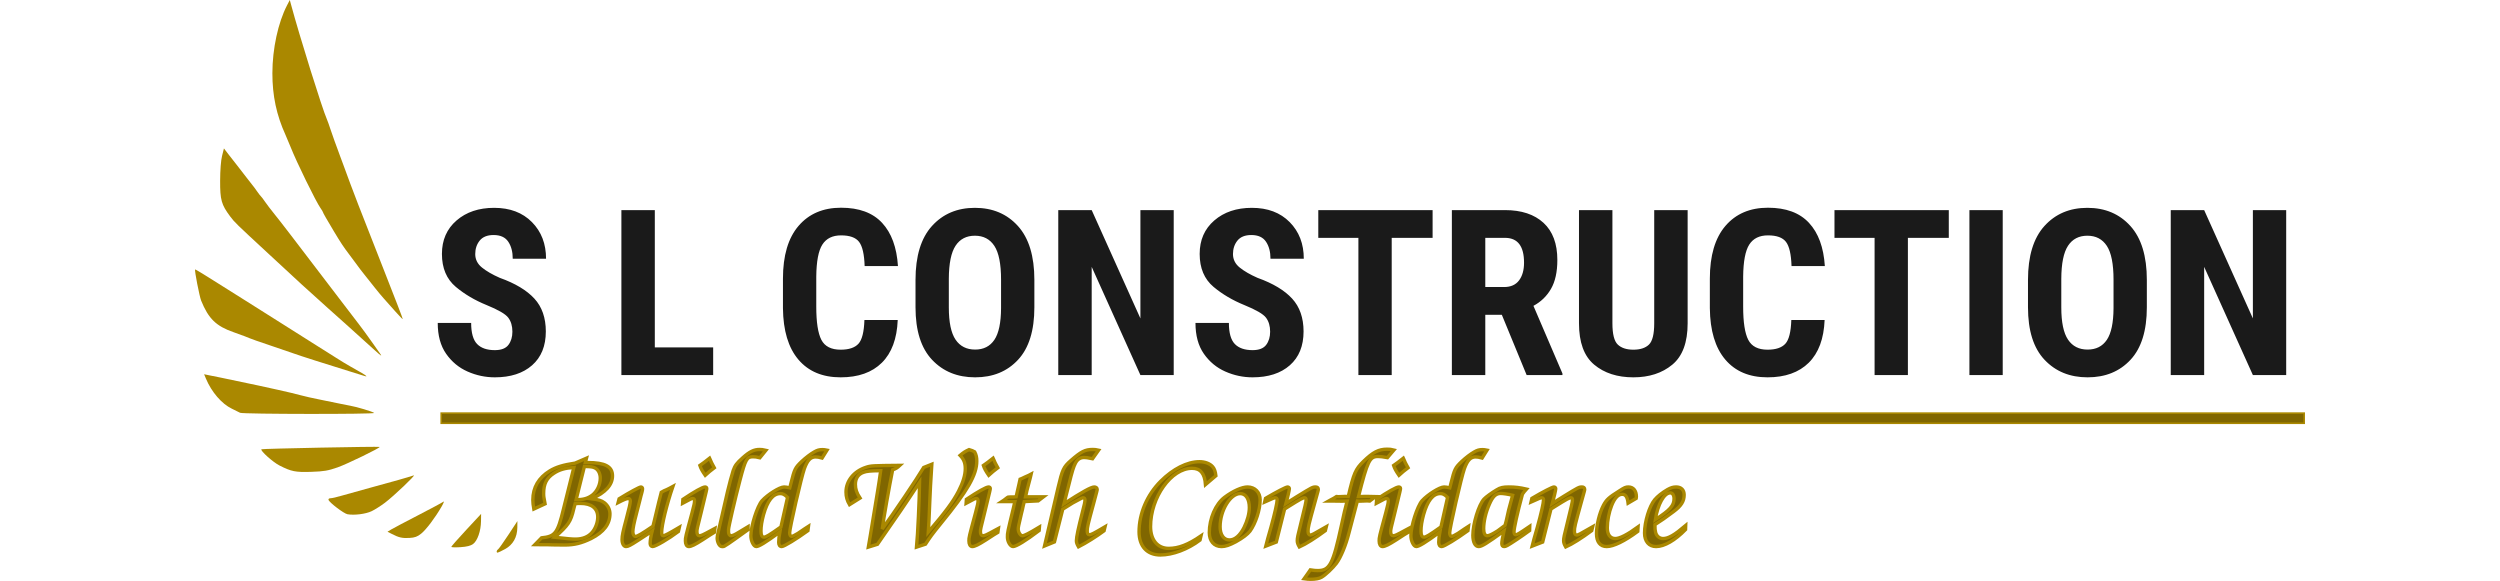
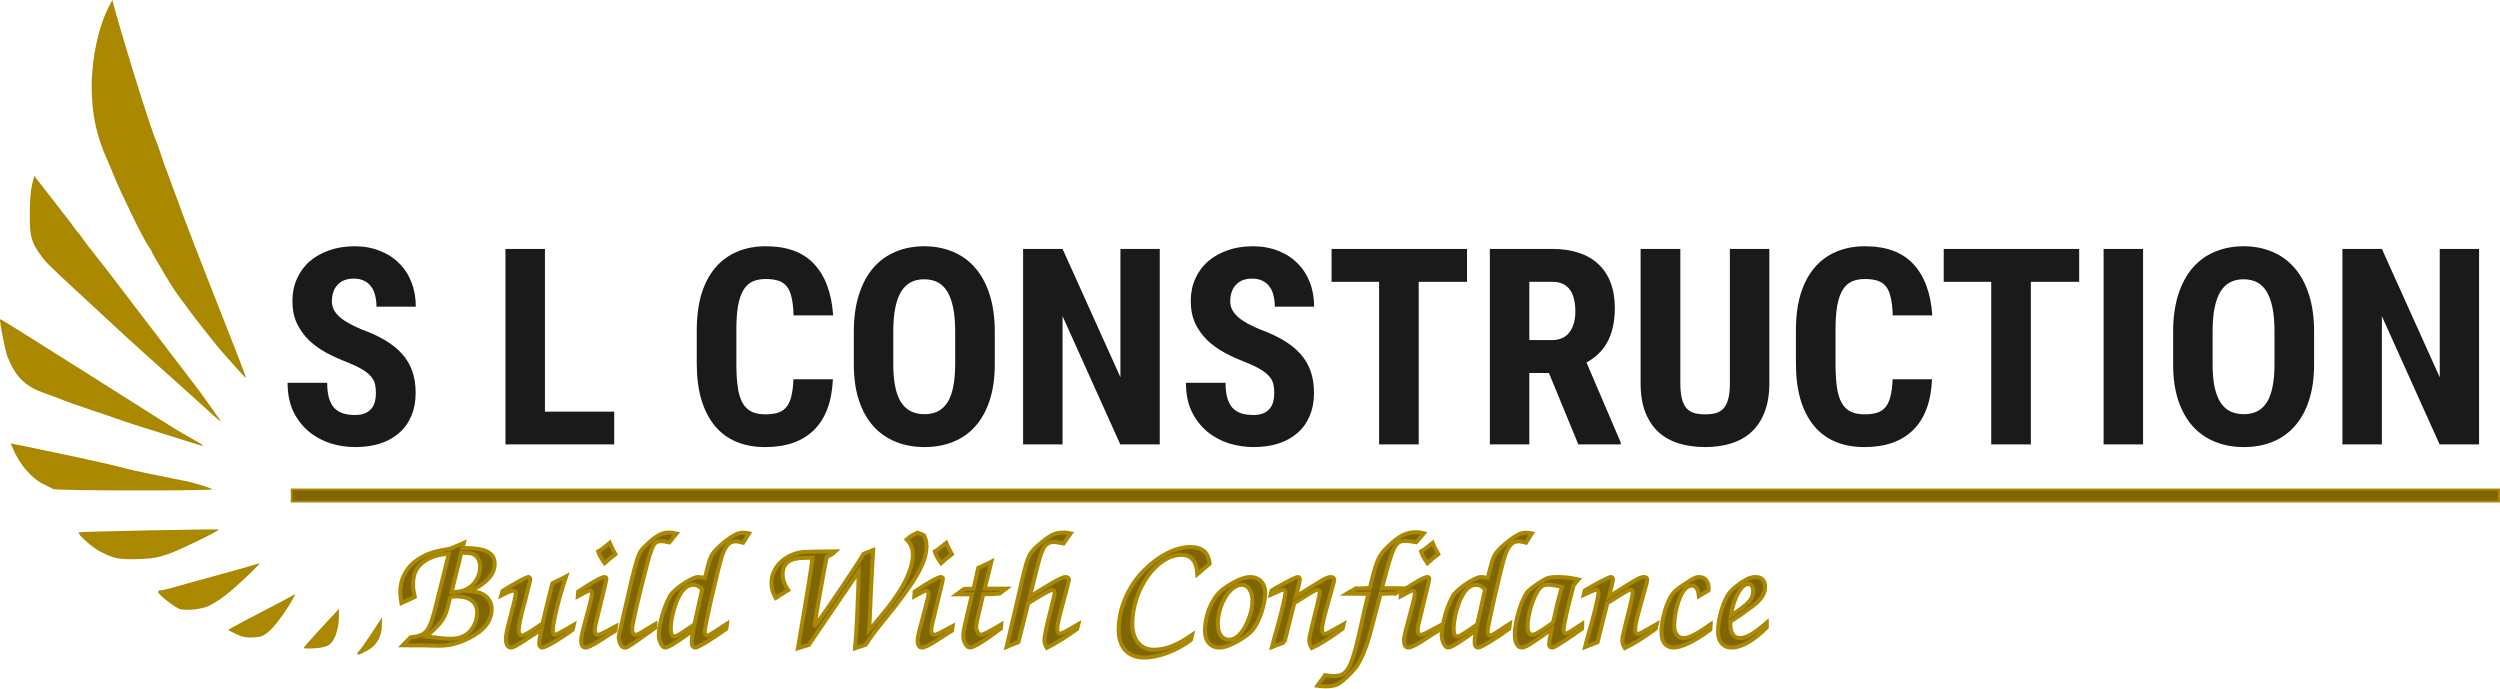
- <svg xmlns="http://www.w3.org/2000/svg" width="1922.965mm" height="446.875mm" viewBox="0 0 6813.656 1583.415" id="svg4302" version="1.1">
+ <svg xmlns="http://www.w3.org/2000/svg" width="1622.965mm" height="446.875mm" viewBox="0 0 5750.663 1583.414" id="svg4302" version="1.1">
  <defs id="defs4304" />
-   <g id="layer1" transform="translate(2958.146,426.8765)">
+   <g id="layer1" transform="translate(2426.65,426.8765)">
    <g id="g5632" transform="translate(-4088.115,668.8598)">
-       <text id="text5059" y="388.89" x="2553.471" style="font-style:normal;font-weight:normal;font-size:382.901px;line-height:7%;font-family:sans-serif;letter-spacing:0px;word-spacing:0px;fill:#806600;fill-opacity:1;stroke:#a80;stroke-width:9.19;stroke-linecap:butt;stroke-linejoin:miter;stroke-miterlimit:4;stroke-dasharray:none;stroke-opacity:1" xml:space="preserve">
-         <tspan style="font-style:italic;font-variant:normal;font-weight:500;font-stretch:normal;font-family:'URW Chancery L';-inkscape-font-specification:'URW Chancery L Medium Italic';fill:#806600;stroke:#a80;stroke-width:9.19;stroke-miterlimit:4;stroke-dasharray:none;stroke-opacity:1" y="388.89" x="2553.471" id="tspan5061">Build With Confidance</tspan>
-       </text>
-       <text id="text5063" y="-73.507" x="2300.154" style="font-style:normal;font-variant:normal;font-weight:bold;font-stretch:normal;font-size:632.401px;line-height:7%;font-family:sans-serif;-inkscape-font-specification:'sans-serif Bold';letter-spacing:0px;word-spacing:0px;fill:#1a1a1a;fill-opacity:1;stroke:none;stroke-width:1px;stroke-linecap:butt;stroke-linejoin:miter;stroke-opacity:1" xml:space="preserve">
-         <tspan style="font-style:normal;font-variant:normal;font-weight:bold;font-stretch:normal;font-family:'Roboto Condensed';-inkscape-font-specification:'Roboto Condensed, Bold';fill:#1a1a1a" y="-73.507" x="2300.154" id="tspan5065">S L CONSTRUCTION</tspan>
-       </text>
+       <g style="font-style:normal;font-weight:normal;font-size:382.901px;line-height:7%;font-family:sans-serif;letter-spacing:0px;word-spacing:0px;fill:#806600;fill-opacity:1;stroke:#a80;stroke-width:9.19;stroke-linecap:butt;stroke-linejoin:miter;stroke-miterlimit:4;stroke-dasharray:none;stroke-opacity:1" id="text5059">
+         <path d="m 2587.932,388.507 c 9.956,0 10.338,0 22.208,0.383 l 13.019,0 l 13.402,0 c 26.803,0.766 26.803,0.766 32.929,0.766 c 26.037,0 45.948,-4.978 71.602,-17.996 c 34.461,-17.231 51.309,-39.439 51.309,-67.008 c 0,-11.87 -5.744,-22.974 -15.316,-30.249 c -8.041,-6.126 -16.465,-8.424 -34.844,-10.338 c 37.907,-17.231 57.052,-38.29 57.052,-62.796 c 0,-25.271 -20.677,-36.376 -67.773,-36.376 l -6.126,0 l 3.063,-11.87 l -31.015,13.402 c -32.929,4.978 -51.309,10.721 -68.922,21.06 c -30.632,18.762 -46.331,45.565 -46.331,79.26 c 0,7.658 0.766,13.402 2.68,24.889 l 30.632,-14.167 c -3.446,-16.848 -3.829,-21.06 -3.829,-28.335 c 0,-26.037 8.041,-42.119 27.569,-54.755 c 15.316,-9.955 30.632,-14.55 54.755,-16.082 l -28.335,113.339 c -16.082,66.242 -22.591,74.666 -59.733,78.495 l -17.996,18.379 z m 109.51,-111.424 c 7.658,-0.766 11.104,-0.766 14.933,-0.766 c 29.483,0 46.714,13.402 46.714,37.141 c 0,14.55 -6.126,31.398 -15.699,42.119 c -10.338,11.87 -25.654,17.996 -44.799,17.996 c -9.572,0 -20.677,-1.149 -56.669,-4.978 c 37.524,-33.312 43.651,-42.502 51.692,-76.963 l 3.829,-14.55 z m 25.271,-101.469 c 18.762,0.383 22.974,1.149 28.335,3.829 c 9.19,4.595 14.933,15.699 14.933,27.952 c 0,17.996 -8.807,36.376 -22.208,46.331 c -11.487,8.807 -22.974,12.253 -43.651,12.636 l 22.591,-90.747 z" style="font-style:italic;font-variant:normal;font-weight:500;font-stretch:normal;font-family:'URW Chancery L';-inkscape-font-specification:'URW Chancery L Medium Italic';fill:#806600;stroke:#a80;stroke-width:9.19;stroke-miterlimit:4;stroke-dasharray:none;stroke-opacity:1" id="path4182" />
+         <path d="m 2814.46,274.02 c 16.082,-8.041 23.357,-11.104 27.952,-11.104 c 3.063,0 5.361,3.063 5.361,7.275 c 0,4.978 -3.829,21.442 -10.721,47.48 c -9.572,35.61 -11.87,46.331 -11.87,57.435 c 0,10.721 4.595,18.762 10.721,18.762 c 5.744,0 12.636,-3.446 31.781,-16.082 l 39.439,-25.654 c -3.063,12.253 -5.361,26.037 -5.361,32.929 c 0,4.978 3.063,8.807 6.892,8.807 c 7.658,0 44.033,-21.442 70.071,-40.97 l 2.68,-11.487 c -29.866,17.613 -39.822,22.974 -44.034,22.974 c -2.68,0 -4.212,-3.063 -4.212,-9.19 c 0,-19.528 14.167,-76.58 30.632,-125.209 c -4.978,2.68 -8.424,4.595 -9.955,5.361 c -4.595,2.297 -9.19,4.595 -14.167,6.892 c -1.149,0.383 -3.446,1.532 -7.658,3.829 c -2.297,8.807 -9.955,39.439 -22.591,92.279 c -29.483,20.294 -42.885,27.952 -47.48,27.952 c -4.212,0 -7.275,-5.361 -7.275,-12.636 c 0,-8.807 3.063,-24.123 9.572,-48.628 c 4.212,-15.316 6.892,-26.037 8.041,-31.398 c 3.446,-14.167 6.126,-24.123 6.892,-26.803 c 1.149,-4.212 1.915,-7.658 1.915,-10.338 c 0,-3.063 -1.915,-4.978 -4.595,-4.978 c -3.829,0 -31.781,14.933 -59.35,32.164 l -2.68,10.338 z" style="font-style:italic;font-variant:normal;font-weight:500;font-stretch:normal;font-family:'URW Chancery L';-inkscape-font-specification:'URW Chancery L Medium Italic';fill:#806600;stroke:#a80;stroke-width:9.19;stroke-miterlimit:4;stroke-dasharray:none;stroke-opacity:1" id="path4184" />
+         <path d="m 3052.217,199.737 c 11.104,-9.955 11.87,-10.721 24.889,-20.677 c -2.297,-4.595 -4.212,-7.658 -4.978,-8.807 c -2.297,-4.595 -2.68,-4.978 -5.744,-12.253 c -0.766,-1.532 -1.532,-3.063 -2.297,-4.978 c -1.915,1.532 -4.212,3.063 -5.361,4.212 c -1.532,1.532 -4.595,3.829 -8.424,6.892 c -1.915,1.532 -4.595,3.446 -8.041,5.744 c -1.532,1.149 -3.063,2.297 -4.595,3.063 c 2.68,8.424 6.126,14.55 14.55,26.803 z m 26.42,144.736 c -36.376,19.528 -37.141,19.911 -42.119,19.911 c -4.212,0 -6.892,-4.212 -6.892,-10.721 c 0,-3.829 1.149,-11.104 3.446,-19.528 c 19.528,-80.409 23.357,-95.725 23.357,-98.788 c 0,-2.297 -1.915,-3.829 -4.595,-3.829 c -6.509,0 -29.101,12.636 -60.498,33.695 l -0.766,10.721 c 22.591,-12.253 24.506,-13.019 27.952,-13.019 c 3.063,0 4.595,2.297 4.595,6.892 c 0,4.978 -1.149,10.338 -6.892,32.164 c -17.996,67.008 -17.996,67.008 -17.996,76.58 c 0,9.19 3.829,15.316 9.19,15.316 c 6.509,0 16.848,-4.978 37.141,-17.996 c 7.275,-4.595 14.55,-9.19 21.825,-14.167 c 3.446,-1.915 6.892,-4.212 10.721,-6.509 l 1.532,-10.721 z" style="font-style:italic;font-variant:normal;font-weight:500;font-stretch:normal;font-family:'URW Chancery L';-inkscape-font-specification:'URW Chancery L Medium Italic';fill:#806600;stroke:#a80;stroke-width:9.19;stroke-miterlimit:4;stroke-dasharray:none;stroke-opacity:1" id="path4186" />
+         <path d="m 3169.092,339.496 c -5.361,3.063 -8.807,5.361 -10.338,6.126 c -27.569,17.231 -30.632,18.762 -35.993,18.762 c -3.446,0 -6.892,-4.595 -6.892,-9.955 l 0,-3.446 l 0,-3.446 c 0,-6.892 17.23,-81.175 31.398,-135.164 c 14.933,-56.286 18.379,-63.179 35.227,-63.179 c 4.978,0 8.807,0.383 18.762,2.68 l 16.465,-20.294 c -8.041,-1.915 -12.253,-2.297 -17.231,-2.297 c -15.316,0 -27.569,6.126 -45.948,22.591 c -16.848,15.316 -21.06,21.06 -26.037,34.844 c -3.063,9.19 -11.487,40.205 -15.316,57.052 l -27.569,119.848 c -0.383,2.297 -0.766,4.595 -0.766,6.892 c 0,11.487 6.509,23.357 12.636,23.357 l 2.297,0 l 1.149,0 c 3.829,0 19.911,-11.104 68.156,-45.948 l 0,-8.424 z" style="font-style:italic;font-variant:normal;font-weight:500;font-stretch:normal;font-family:'URW Chancery L';-inkscape-font-specification:'URW Chancery L Medium Italic';fill:#806600;stroke:#a80;stroke-width:9.19;stroke-miterlimit:4;stroke-dasharray:none;stroke-opacity:1" id="path4188" />
+         <path d="m 3333.829,338.73 c -4.978,3.063 -8.807,5.744 -10.721,6.892 c -21.06,14.55 -31.781,20.677 -35.227,20.677 c -3.063,0 -5.361,-4.212 -5.361,-9.955 c 0,-12.636 32.164,-151.246 40.205,-174.986 c 8.424,-22.974 16.848,-31.781 30.632,-31.781 c 4.978,0 8.807,0.766 17.613,3.063 l 13.402,-21.442 c -5.744,-1.149 -8.807,-1.532 -12.253,-1.532 c -9.19,0 -14.167,1.532 -22.974,6.509 c -9.572,5.361 -22.591,15.316 -33.312,25.271 c -18.762,17.996 -19.911,20.677 -29.866,60.115 c -0.383,1.532 -1.532,6.509 -3.063,12.253 c -6.892,-1.532 -12.636,-2.297 -15.699,-2.297 c -11.87,0 -44.799,20.677 -60.115,37.524 c -13.019,14.933 -30.249,68.922 -30.249,95.342 c 0,14.55 7.658,29.483 14.55,29.483 c 7.275,0 24.123,-10.338 64.327,-39.439 c -1.915,9.573 -3.063,20.677 -3.063,27.569 c 0,7.658 3.063,11.87 8.424,11.87 c 6.126,0 39.439,-20.294 71.219,-43.268 l 1.532,-11.87 z m -75.049,1.532 c -32.547,22.974 -40.97,27.952 -46.331,27.952 c -5.361,0 -8.041,-5.744 -8.041,-16.848 c 0,-12.636 2.297,-27.186 6.892,-44.034 c 11.104,-38.673 26.037,-57.818 45.565,-57.818 c 6.892,0 11.87,2.68 19.911,10.338 l -17.996,80.409 z" style="font-style:italic;font-variant:normal;font-weight:500;font-stretch:normal;font-family:'URW Chancery L';-inkscape-font-specification:'URW Chancery L Medium Italic';fill:#806600;stroke:#a80;stroke-width:9.19;stroke-miterlimit:4;stroke-dasharray:none;stroke-opacity:1" id="path4190" />
+         <path d="M 3521.893,387.741 L 3636.763,218.882 c -0.766,45.948 -4.978,141.673 -8.424,176.517 l 24.506,-8.041 c 13.019,-19.911 17.613,-26.42 42.119,-56.669 c 72.368,-88.833 97.64,-132.484 97.64,-170.008 c 0,-10.338 -1.532,-16.465 -5.744,-24.889 c -5.361,-3.063 -6.509,-3.446 -15.316,-6.126 c -10.721,4.978 -15.316,7.658 -24.506,15.699 c 10.338,10.721 14.167,20.677 14.167,36.376 c 0,16.848 -6.509,37.907 -18.379,61.264 c -14.933,28.718 -35.993,57.435 -82.324,111.424 c 1.149,-17.613 1.915,-29.483 1.915,-33.695 l 2.297,-53.989 c 0.766,-18.379 1.915,-40.97 3.446,-67.391 c 0.766,-9.955 1.532,-19.911 1.915,-29.866 l -22.208,8.807 c -17.613,29.866 -84.238,128.655 -112.956,167.71 c 4.212,-31.015 19.145,-115.253 28.335,-161.201 c 8.041,-2.68 12.636,-5.361 19.911,-12.253 c -74.283,0.766 -78.877,0.766 -92.662,5.361 c -32.929,10.721 -54.372,37.141 -54.372,67.391 c 0,12.636 3.063,23.357 9.572,34.461 l 28.718,-17.996 c -8.807,-13.402 -12.636,-24.506 -12.636,-37.524 c 0,-15.699 7.658,-27.569 21.825,-32.547 c 9.19,-3.446 18.379,-4.212 47.097,-4.595 c -4.212,32.547 -13.019,86.918 -33.695,208.298 l 24.889,-7.658 z" style="font-style:italic;font-variant:normal;font-weight:500;font-stretch:normal;font-family:'URW Chancery L';-inkscape-font-specification:'URW Chancery L Medium Italic';fill:#806600;stroke:#a80;stroke-width:9.19;stroke-miterlimit:4;stroke-dasharray:none;stroke-opacity:1" id="path4192" />
+         <path d="m 3826.245,199.737 c 11.104,-9.955 11.87,-10.721 24.889,-20.677 c -2.297,-4.595 -4.212,-7.658 -4.978,-8.807 c -2.297,-4.595 -2.68,-4.978 -5.744,-12.253 c -0.766,-1.532 -1.532,-3.063 -2.297,-4.978 c -1.915,1.532 -4.212,3.063 -5.361,4.212 c -1.532,1.532 -4.595,3.829 -8.424,6.892 c -1.915,1.532 -4.595,3.446 -8.041,5.744 c -1.532,1.149 -3.063,2.297 -4.595,3.063 c 2.68,8.424 6.126,14.55 14.55,26.803 z m 26.42,144.736 c -36.376,19.528 -37.141,19.911 -42.119,19.911 c -4.212,0 -6.892,-4.212 -6.892,-10.721 c 0,-3.829 1.149,-11.104 3.446,-19.528 c 19.528,-80.409 23.357,-95.725 23.357,-98.788 c 0,-2.297 -1.915,-3.829 -4.595,-3.829 c -6.509,0 -29.1,12.636 -60.498,33.695 l -0.766,10.721 c 22.591,-12.253 24.506,-13.019 27.952,-13.019 c 3.063,0 4.595,2.297 4.595,6.892 c 0,4.978 -1.149,10.338 -6.892,32.164 c -17.996,67.008 -17.996,67.008 -17.996,76.58 c 0,9.19 3.829,15.316 9.19,15.316 c 6.509,0 16.848,-4.978 37.141,-17.996 c 7.275,-4.595 14.55,-9.19 21.825,-14.167 c 3.446,-1.915 6.892,-4.212 10.721,-6.509 l 1.532,-10.721 z" style="font-style:italic;font-variant:normal;font-weight:500;font-stretch:normal;font-family:'URW Chancery L';-inkscape-font-specification:'URW Chancery L Medium Italic';fill:#806600;stroke:#a80;stroke-width:9.19;stroke-miterlimit:4;stroke-dasharray:none;stroke-opacity:1" id="path4194" />
+         <path d="m 3964.562,340.644 c -29.1,17.231 -41.353,23.74 -46.714,23.74 c -4.978,0 -11.104,-9.955 -11.104,-17.996 c 0,-5.361 6.509,-34.844 16.465,-75.049 c 5.361,-0.383 9.19,-0.383 11.104,-0.383 l 15.316,-0.383 c 1.532,0 5.361,-0.383 11.487,-1.149 l 14.55,-11.104 l -49.011,0 l 15.316,-62.03 c -7.275,3.829 -10.338,4.978 -16.082,7.658 c -2.68,1.532 -5.744,2.68 -8.807,4.212 c -1.532,0.766 -3.446,1.532 -5.361,2.297 l -10.721,47.863 c -3.446,0.383 -5.744,0.383 -6.892,0.383 l -9.19,0 c -0.766,0 -2.68,0 -5.744,0.383 c -4.212,2.68 -4.595,2.68 -11.104,8.041 c -1.149,0.766 -3.063,2.297 -5.744,4.212 l 9.19,0 l 17.613,0 l 8.424,0 c -20.294,85.004 -20.294,85.004 -20.294,96.874 c 0,12.253 8.041,25.654 15.316,25.654 c 8.424,0 34.461,-16.082 71.219,-43.651 l 0.766,-9.573 z" style="font-style:italic;font-variant:normal;font-weight:500;font-stretch:normal;font-family:'URW Chancery L';-inkscape-font-specification:'URW Chancery L Medium Italic';fill:#806600;stroke:#a80;stroke-width:9.19;stroke-miterlimit:4;stroke-dasharray:none;stroke-opacity:1" id="path4196" />
+         <path d="m 3976.934,392.336 l 27.186,-11.104 l 22.591,-89.216 c 3.829,-2.68 8.424,-5.361 9.19,-5.744 c 26.42,-16.848 42.502,-25.271 46.714,-25.271 c 2.68,0 4.595,2.68 4.595,6.126 c 0,4.595 -1.532,11.87 -6.892,32.547 c -11.87,45.948 -16.465,68.156 -16.465,78.495 c 0,4.595 1.532,9.19 5.744,16.465 c 21.06,-10.721 48.628,-28.335 69.688,-43.651 l 2.68,-11.104 c -32.547,19.145 -37.907,21.825 -42.885,21.825 c -3.446,0 -5.744,-3.829 -5.744,-9.955 c 0,-7.658 2.297,-18.762 8.807,-43.651 c 12.253,-45.182 18.379,-68.539 18.379,-70.071 c 0,-3.829 -3.063,-6.509 -8.041,-6.509 c -8.041,0 -34.461,14.55 -82.324,45.565 l 13.019,-51.309 c 9.19,-37.524 13.019,-49.394 17.996,-58.967 c 5.361,-10.721 13.402,-15.699 23.74,-15.699 c 4.978,0 8.041,0.383 22.974,3.446 l 16.465,-23.357 c -6.892,-1.532 -9.955,-1.915 -15.699,-1.915 c -21.059,0 -32.164,5.744 -60.115,30.249 c -19.911,17.613 -22.974,24.123 -34.844,74.666 l -36.758,158.138 z" style="font-style:italic;font-variant:normal;font-weight:500;font-stretch:normal;font-family:'URW Chancery L';-inkscape-font-specification:'URW Chancery L Medium Italic';fill:#806600;stroke:#a80;stroke-width:9.19;stroke-miterlimit:4;stroke-dasharray:none;stroke-opacity:1" id="path4198" />
+         <path d="m 4403.545,364.767 c -35.227,24.123 -61.264,34.078 -88.067,34.078 c -30.249,0 -49.394,-22.974 -49.394,-59.35 c 0,-79.643 56.286,-158.904 112.956,-158.904 c 22.974,0 34.461,14.167 36.758,44.416 l 28.335,-24.123 c -3.446,-26.42 -17.23,-38.29 -44.799,-38.29 c -33.312,0 -71.985,19.528 -105.68,53.223 c -37.141,37.141 -58.967,88.067 -58.967,137.844 c 0,39.439 21.825,63.179 58.584,63.179 c 32.929,0 74.666,-15.699 107.595,-40.587 l 2.68,-11.487 z" style="font-style:italic;font-variant:normal;font-weight:500;font-stretch:normal;font-family:'URW Chancery L';-inkscape-font-specification:'URW Chancery L Medium Italic';fill:#806600;stroke:#a80;stroke-width:9.19;stroke-miterlimit:4;stroke-dasharray:none;stroke-opacity:1" id="path4200" />
+         <path d="m 4537.381,231.518 c -15.316,0 -39.822,11.104 -62.413,27.952 c -24.506,18.379 -41.736,58.201 -41.736,96.108 c 0,23.357 13.019,38.29 33.312,38.29 c 10.721,0 21.442,-3.829 39.056,-13.019 c 19.145,-10.721 31.781,-20.294 38.673,-29.483 c 15.316,-20.677 27.569,-58.201 27.569,-84.621 c 0,-20.677 -14.167,-35.227 -34.461,-35.227 z m -19.911,17.996 c 15.316,0 24.889,14.933 24.889,37.907 c 0,16.082 -5.361,35.993 -14.933,54.755 c -10.721,21.825 -24.506,33.695 -39.056,33.695 c -15.699,0 -25.654,-14.167 -25.654,-35.993 c 0,-44.416 27.952,-90.365 54.755,-90.365 z" style="font-style:italic;font-variant:normal;font-weight:500;font-stretch:normal;font-family:'URW Chancery L';-inkscape-font-specification:'URW Chancery L Medium Italic';fill:#806600;stroke:#a80;stroke-width:9.19;stroke-miterlimit:4;stroke-dasharray:none;stroke-opacity:1" id="path4202" />
+         <path d="m 4616.025,381.615 l 22.591,-89.982 c 47.863,-30.249 49.011,-30.632 54.372,-30.632 c 2.68,0 4.212,1.915 4.212,4.978 c 0,5.744 -3.063,20.294 -14.167,63.944 c -8.424,34.078 -9.955,40.587 -9.955,47.863 c 0,5.361 1.532,10.338 5.744,17.231 c 17.613,-8.041 44.033,-24.506 70.837,-44.416 l 2.68,-10.721 c -38.29,21.825 -39.822,22.591 -43.651,22.591 c -3.829,0 -6.126,-4.212 -6.126,-10.338 c 0,-8.041 2.68,-20.677 9.955,-47.097 c 17.996,-64.327 17.996,-64.327 17.996,-67.008 c 0,-4.212 -2.68,-6.509 -7.658,-6.509 c -5.744,0 -14.167,3.446 -27.952,12.253 l -52.457,32.547 c 3.446,-12.636 9.19,-36.758 9.19,-39.822 c 0,-2.68 -2.297,-4.978 -4.978,-4.978 c -4.212,0 -31.781,14.167 -60.115,31.015 l -2.297,9.955 c 24.506,-11.104 26.037,-11.487 29.483,-11.487 c 2.68,0 4.595,2.297 4.595,5.361 c 0,8.041 -7.275,39.822 -16.848,74.666 l -8.807,31.015 c -0.766,2.68 -2.68,9.955 -5.361,20.677 l 28.718,-11.104 z" style="font-style:italic;font-variant:normal;font-weight:500;font-stretch:normal;font-family:'URW Chancery L';-inkscape-font-specification:'URW Chancery L Medium Italic';fill:#806600;stroke:#a80;stroke-width:9.19;stroke-miterlimit:4;stroke-dasharray:none;stroke-opacity:1" id="path4204" />
+         <path d="m 4863.738,269.425 c 1.149,0 3.446,0 7.658,0.383 l 15.699,-12.253 c -19.911,-0.383 -19.911,-0.383 -24.123,-0.383 c -4.595,0 -4.595,0 -22.591,0.383 c 24.889,-97.257 30.632,-109.127 53.223,-109.127 c 6.509,0 11.487,0.766 25.654,3.063 l 17.613,-20.677 c -7.658,-1.915 -10.721,-2.297 -18.379,-2.297 c -22.974,0 -39.056,8.424 -64.71,33.312 c -21.442,20.677 -26.42,32.164 -41.353,95.725 c -3.829,-0.383 -5.744,-0.383 -7.658,-0.383 l -18.762,0.766 c -0.766,0 -2.68,0 -5.744,-0.383 c -2.297,1.532 -4.595,3.063 -5.361,3.446 l -8.424,4.595 c -1.532,0.766 -4.595,2.297 -7.658,4.212 l 9.572,0 c 0,0 26.803,0.383 26.803,0.383 c 2.297,0 6.509,0 14.167,-0.383 c -6.126,23.357 -8.424,33.695 -15.699,67.008 c -22.974,105.298 -31.781,122.528 -64.327,122.528 c -5.361,0 -9.956,-0.383 -20.294,-1.915 c -3.829,5.744 -4.978,7.658 -7.658,11.104 c -3.063,4.212 -6.509,8.424 -9.572,13.019 c 8.424,1.149 12.636,1.532 18.762,1.532 c 12.636,0 22.591,-1.915 28.718,-5.361 c 11.104,-6.126 30.632,-24.889 40.97,-38.29 c 11.87,-16.082 25.654,-49.011 34.461,-83.855 c 16.465,-62.413 20.677,-78.112 22.591,-85.77 c 3.446,0.383 4.978,0.383 6.509,0.383 l 19.911,-0.766 z" style="font-style:italic;font-variant:normal;font-weight:500;font-stretch:normal;font-family:'URW Chancery L';-inkscape-font-specification:'URW Chancery L Medium Italic';fill:#806600;stroke:#a80;stroke-width:9.19;stroke-miterlimit:4;stroke-dasharray:none;stroke-opacity:1" id="path4206" />
+         <path d="m 4945.033,199.737 c 11.104,-9.955 11.87,-10.721 24.889,-20.677 c -2.297,-4.595 -4.212,-7.658 -4.978,-8.807 c -2.297,-4.595 -2.68,-4.978 -5.744,-12.253 c -0.766,-1.532 -1.532,-3.063 -2.297,-4.978 c -1.915,1.532 -4.212,3.063 -5.361,4.212 c -1.532,1.532 -4.595,3.829 -8.424,6.892 c -1.915,1.532 -4.595,3.446 -8.041,5.744 c -1.532,1.149 -3.063,2.297 -4.595,3.063 c 2.68,8.424 6.126,14.55 14.55,26.803 z m 26.42,144.736 c -36.376,19.528 -37.141,19.911 -42.119,19.911 c -4.212,0 -6.892,-4.212 -6.892,-10.721 c 0,-3.829 1.149,-11.104 3.446,-19.528 c 19.528,-80.409 23.357,-95.725 23.357,-98.788 c 0,-2.297 -1.915,-3.829 -4.595,-3.829 c -6.509,0 -29.101,12.636 -60.498,33.695 l -0.766,10.721 c 22.591,-12.253 24.506,-13.019 27.952,-13.019 c 3.063,0 4.595,2.297 4.595,6.892 c 0,4.978 -1.149,10.338 -6.892,32.164 c -17.996,67.008 -17.996,67.008 -17.996,76.58 c 0,9.19 3.829,15.316 9.19,15.316 c 6.509,0 16.848,-4.978 37.141,-17.996 c 7.275,-4.595 14.55,-9.19 21.825,-14.167 c 3.446,-1.915 6.892,-4.212 10.721,-6.509 l 1.532,-10.721 z" style="font-style:italic;font-variant:normal;font-weight:500;font-stretch:normal;font-family:'URW Chancery L';-inkscape-font-specification:'URW Chancery L Medium Italic';fill:#806600;stroke:#a80;stroke-width:9.19;stroke-miterlimit:4;stroke-dasharray:none;stroke-opacity:1" id="path4208" />
+         <path d="m 5134.658,338.73 c -4.978,3.063 -8.807,5.744 -10.721,6.892 c -21.059,14.55 -31.781,20.677 -35.227,20.677 c -3.063,0 -5.361,-4.212 -5.361,-9.955 c 0,-12.636 32.164,-151.246 40.205,-174.986 c 8.424,-22.974 16.848,-31.781 30.632,-31.781 c 4.978,0 8.807,0.766 17.613,3.063 l 13.402,-21.442 c -5.744,-1.149 -8.807,-1.532 -12.253,-1.532 c -9.19,0 -14.167,1.532 -22.974,6.509 c -9.572,5.361 -22.591,15.316 -33.312,25.271 c -18.762,17.996 -19.911,20.677 -29.866,60.115 c -0.383,1.532 -1.532,6.509 -3.063,12.253 c -6.892,-1.532 -12.636,-2.297 -15.699,-2.297 c -11.87,0 -44.799,20.677 -60.115,37.524 c -13.019,14.933 -30.249,68.922 -30.249,95.342 c 0,14.55 7.658,29.483 14.55,29.483 c 7.275,0 24.123,-10.338 64.327,-39.439 c -1.915,9.573 -3.063,20.677 -3.063,27.569 c 0,7.658 3.063,11.87 8.424,11.87 c 6.126,0 39.439,-20.294 71.219,-43.268 l 1.532,-11.87 z m -75.049,1.532 c -32.547,22.974 -40.97,27.952 -46.331,27.952 c -5.361,0 -8.041,-5.744 -8.041,-16.848 c 0,-12.636 2.297,-27.186 6.892,-44.034 c 11.104,-38.673 26.037,-57.818 45.565,-57.818 c 6.892,0 11.87,2.68 19.911,10.338 l -17.996,80.409 z" style="font-style:italic;font-variant:normal;font-weight:500;font-stretch:normal;font-family:'URW Chancery L';-inkscape-font-specification:'URW Chancery L Medium Italic';fill:#806600;stroke:#a80;stroke-width:9.19;stroke-miterlimit:4;stroke-dasharray:none;stroke-opacity:1" id="path4210" />
+         <path d="m 5301.01,339.113 c -28.718,19.145 -34.461,22.591 -38.29,22.591 c -2.68,0 -4.595,-3.063 -4.595,-7.658 c 0,-9.955 9.19,-52.074 22.974,-103 c 4.212,-5.744 4.978,-6.892 11.104,-13.784 c -18.379,-4.212 -31.781,-5.744 -48.245,-5.744 c -15.699,0 -22.974,1.532 -32.929,7.658 c -13.784,8.041 -29.866,19.911 -34.844,25.271 c -14.167,16.082 -30.249,67.773 -30.249,98.788 c 0,18.379 6.127,30.632 15.699,30.632 c 8.424,0 21.059,-7.658 68.922,-42.119 c -3.829,17.613 -5.744,29.483 -5.744,34.078 c 0,4.978 2.297,8.041 6.126,8.041 c 4.595,0 4.595,0 35.227,-19.528 c 11.104,-7.275 19.911,-13.402 34.461,-24.123 l 0.383,-11.104 z m -74.666,2.297 c -22.591,16.465 -34.078,22.974 -40.97,22.974 c -6.126,0 -9.955,-6.892 -9.955,-19.145 c 0,-19.145 6.126,-45.182 15.699,-67.008 c 9.19,-21.06 17.613,-29.1 30.632,-29.1 c 6.892,0 18.762,1.915 32.547,4.978 c -7.658,29.1 -10.338,37.907 -10.721,39.822 c -2.297,9.573 -4.212,19.145 -6.509,29.1 c -0.383,1.915 -1.532,6.509 -3.446,13.402 l -7.275,4.978 z" style="font-style:italic;font-variant:normal;font-weight:500;font-stretch:normal;font-family:'URW Chancery L';-inkscape-font-specification:'URW Chancery L Medium Italic';fill:#806600;stroke:#a80;stroke-width:9.19;stroke-miterlimit:4;stroke-dasharray:none;stroke-opacity:1" id="path4212" />
+         <path d="m 5336.207,381.615 l 22.591,-89.982 c 47.862,-30.249 49.011,-30.632 54.372,-30.632 c 2.68,0 4.212,1.915 4.212,4.978 c 0,5.744 -3.063,20.294 -14.167,63.944 c -8.424,34.078 -9.955,40.587 -9.955,47.863 c 0,5.361 1.532,10.338 5.744,17.231 c 17.613,-8.041 44.034,-24.506 70.837,-44.416 l 2.68,-10.721 c -38.29,21.825 -39.822,22.591 -43.651,22.591 c -3.829,0 -6.126,-4.212 -6.126,-10.338 c 0,-8.041 2.68,-20.677 9.955,-47.097 c 17.996,-64.327 17.996,-64.327 17.996,-67.008 c 0,-4.212 -2.68,-6.509 -7.658,-6.509 c -5.744,0 -14.167,3.446 -27.952,12.253 l -52.457,32.547 c 3.446,-12.636 9.19,-36.758 9.19,-39.822 c 0,-2.68 -2.297,-4.978 -4.978,-4.978 c -4.212,0 -31.781,14.167 -60.115,31.015 l -2.297,9.955 c 24.506,-11.104 26.037,-11.487 29.483,-11.487 c 2.68,0 4.595,2.297 4.595,5.361 c 0,8.041 -7.275,39.822 -16.848,74.666 l -8.807,31.015 c -0.766,2.68 -2.68,9.955 -5.361,20.677 l 28.718,-11.104 z" style="font-style:italic;font-variant:normal;font-weight:500;font-stretch:normal;font-family:'URW Chancery L';-inkscape-font-specification:'URW Chancery L Medium Italic';fill:#806600;stroke:#a80;stroke-width:9.19;stroke-miterlimit:4;stroke-dasharray:none;stroke-opacity:1" id="path4214" />
+         <path d="m 5596.556,340.261 c -29.483,21.06 -49.777,31.781 -62.03,31.781 c -13.784,0 -21.825,-10.721 -21.825,-29.1 c 0,-18.379 4.595,-42.885 11.87,-60.881 c 7.658,-20.294 17.613,-30.632 28.718,-30.632 c 9.19,0 14.167,7.275 16.082,24.123 l 22.208,-13.019 c 0.383,-1.915 0.383,-3.829 0.383,-4.212 c 0,-16.465 -8.424,-26.803 -21.825,-26.803 c -6.892,0 -11.104,1.532 -24.889,10.721 c -28.718,17.996 -34.844,23.74 -43.268,39.439 c -10.721,20.677 -18.762,53.223 -18.762,76.963 c 0,22.208 10.338,35.227 27.952,35.227 c 18.379,0 49.777,-15.316 84.621,-41.353 l 0.766,-12.253 z" style="font-style:italic;font-variant:normal;font-weight:500;font-stretch:normal;font-family:'URW Chancery L';-inkscape-font-specification:'URW Chancery L Medium Italic';fill:#806600;stroke:#a80;stroke-width:9.19;stroke-miterlimit:4;stroke-dasharray:none;stroke-opacity:1" id="path4216" />
+         <path d="m 5725.533,336.432 c -28.718,24.889 -47.097,35.61 -61.647,35.61 c -9.572,0 -17.613,-6.509 -20.294,-16.465 c -1.532,-6.126 -1.915,-10.338 -1.915,-21.442 c 17.231,-10.721 28.718,-18.762 51.309,-35.61 c 20.677,-15.699 28.718,-28.335 28.718,-45.565 c 0,-13.402 -8.424,-21.442 -21.825,-21.442 c -8.424,0 -14.55,1.915 -23.357,6.892 c -14.55,8.424 -27.569,18.762 -35.61,27.952 c -14.55,17.613 -27.569,59.732 -27.569,90.747 c 0,22.591 11.87,36.758 31.398,36.758 c 22.591,0 50.543,-16.082 80.792,-46.331 l 0,-11.104 z m -82.707,-16.082 c 6.509,-40.97 24.123,-72.751 40.587,-72.751 c 6.509,0 10.721,6.509 10.721,15.699 c 0,19.145 -10.338,30.632 -51.309,57.052 z" style="font-style:italic;font-variant:normal;font-weight:500;font-stretch:normal;font-family:'URW Chancery L';-inkscape-font-specification:'URW Chancery L Medium Italic';fill:#806600;stroke:#a80;stroke-width:9.19;stroke-miterlimit:4;stroke-dasharray:none;stroke-opacity:1" id="path4218" />
+       </g>
+       <g style="font-style:normal;font-variant:normal;font-weight:bold;font-stretch:normal;font-size:632.401px;line-height:7%;font-family:sans-serif;-inkscape-font-specification:'sans-serif Bold';letter-spacing:0px;word-spacing:0px;fill:#1a1a1a;fill-opacity:1;stroke:none;stroke-width:1px;stroke-linecap:butt;stroke-linejoin:miter;stroke-opacity:1" id="text5063">
+         <path d="m 2526.188,-191.464 q 0,-11.734 -2.162,-20.998 q -2.162,-9.264 -9.264,-17.292 q -6.793,-8.337 -19.763,-16.057 q -12.66,-7.72 -33.967,-16.366 q -25.321,-9.572 -48.48,-21.924 q -22.851,-12.352 -40.452,-29.026 q -17.292,-16.983 -27.791,-38.907 q -10.19,-22.233 -10.19,-51.568 q 0,-28.1 10.499,-51.259 q 10.499,-23.468 29.335,-39.834 q 19.145,-16.366 45.083,-25.321 q 26.247,-9.264 57.744,-9.264 q 32.423,0 58.361,10.499 q 26.247,10.19 44.466,28.717 q 18.527,18.219 28.409,43.848 q 9.881,25.321 9.881,55.891 l -90.475,0 q 0,-14.204 -3.088,-25.938 q -2.779,-12.043 -9.264,-20.38 q -6.176,-8.646 -16.057,-13.278 q -9.881,-4.941 -23.777,-4.941 q -12.969,0 -22.542,4.014 q -9.264,4.014 -15.44,11.116 q -6.176,6.793 -9.264,16.366 q -3.088,9.572 -3.088,20.38 q 0,11.116 4.632,20.071 q 4.941,8.955 13.587,16.675 q 8.955,7.72 21.306,14.513 q 12.66,6.793 27.791,13.278 q 31.497,11.425 54.965,25.321 q 23.468,13.896 39.216,31.497 q 15.748,17.601 23.468,39.834 q 7.72,21.924 7.72,49.715 q 0,29.644 -9.881,52.803 q -9.572,23.159 -27.791,39.216 q -17.91,15.748 -43.539,24.394 q -25.63,8.337 -57.744,8.337 q -29.026,0 -57.126,-8.646 q -27.791,-8.955 -49.715,-27.173 q -21.924,-18.219 -35.511,-46.01 q -13.278,-27.791 -13.278,-66.081 l 91.093,0 q 0,20.38 4.014,34.584 q 4.014,14.204 12.043,23.159 q 8.337,8.646 20.38,12.66 q 12.043,3.705 28.1,3.705 q 12.969,0 21.924,-3.705 q 9.264,-4.014 14.822,-10.499 q 5.867,-6.793 8.337,-16.057 q 2.47,-9.264 2.47,-20.071 z" style="font-style:normal;font-variant:normal;font-weight:bold;font-stretch:normal;font-family:'Roboto Condensed';-inkscape-font-specification:'Roboto Condensed, Bold';fill:#1a1a1a" id="path4153" />
+         <path d="m 2914.954,-148.851 l 159.335,0 l 0,75.345 l -250.119,0 l 0,-449.597 l 90.784,0 l 0,374.253 z" style="font-style:normal;font-variant:normal;font-weight:bold;font-stretch:normal;font-family:'Roboto Condensed';-inkscape-font-specification:'Roboto Condensed, Bold';fill:#1a1a1a" id="path4155" />
+         <path d="m 3577.307,-223.27 q -3.397,76.889 -43.23,116.414 q -39.834,39.525 -112.399,39.525 q -37.364,0 -66.698,-12.352 q -29.335,-12.352 -49.406,-36.746 q -20.071,-24.394 -30.879,-60.214 q -10.499,-36.128 -10.499,-83.064 l 0,-76.58 q 0,-46.936 10.808,-83.064 q 11.117,-36.128 31.805,-60.523 q 20.689,-24.394 50.024,-36.746 q 29.335,-12.66 66.081,-12.66 q 73.492,0 111.473,41.069 q 38.29,41.069 43.539,117.958 l -91.093,0 q -0.618,-24.086 -4.323,-40.143 q -3.397,-16.366 -10.808,-25.938 q -7.411,-9.572 -19.454,-13.587 q -11.734,-4.014 -29.335,-4.014 q -18.219,0 -31.188,6.176 q -12.66,6.176 -20.689,20.071 q -8.029,13.587 -12.043,36.128 q -3.705,22.233 -3.705,54.656 l 0,77.197 q 0,31.497 3.088,53.729 q 3.088,22.233 10.808,36.437 q 7.72,13.896 20.38,20.38 q 12.66,6.485 32.114,6.485 q 16.675,0 28.409,-3.397 q 12.043,-3.705 19.762,-12.66 q 7.72,-8.955 11.734,-24.703 q 4.014,-15.748 4.941,-39.834 l 90.784,0 z" style="font-style:normal;font-variant:normal;font-weight:bold;font-stretch:normal;font-family:'Roboto Condensed';-inkscape-font-specification:'Roboto Condensed, Bold';fill:#1a1a1a" id="path4157" />
+         <path d="m 3949.707,-257.854 q 0,47.245 -11.734,83.064 q -11.734,35.82 -33.041,59.596 q -20.998,23.777 -50.95,35.82 q -29.644,12.043 -65.772,12.043 q -36.128,0 -66.081,-12.043 q -29.953,-12.043 -51.568,-35.82 q -21.306,-23.777 -33.349,-59.596 q -11.734,-35.82 -11.734,-83.064 l 0,-74.727 q 0,-48.48 11.734,-85.226 q 11.734,-37.055 33.04,-61.758 q 21.306,-24.703 51.259,-37.055 q 29.953,-12.66 66.081,-12.66 q 36.128,0 65.772,12.66 q 29.953,12.352 51.259,37.055 q 21.615,24.703 33.349,61.758 q 11.734,36.746 11.734,85.226 l 0,74.727 z m -91.093,-75.345 q 0,-32.114 -4.632,-54.656 q -4.632,-22.85 -13.587,-37.364 q -8.955,-14.513 -22.233,-21.306 q -13.278,-6.793 -30.57,-6.793 q -17.601,0 -30.879,6.793 q -13.278,6.793 -22.233,21.306 q -8.955,14.513 -13.587,37.364 q -4.632,22.542 -4.632,54.656 l 0,75.345 q 0,30.57 4.632,52.494 q 4.632,21.615 13.587,35.511 q 9.264,13.896 22.542,20.38 q 13.587,6.485 31.188,6.485 q 17.292,0 30.261,-6.485 q 13.278,-6.485 22.233,-20.38 q 8.955,-13.896 13.278,-35.511 q 4.632,-21.924 4.632,-52.494 l 0,-75.345 z" style="font-style:normal;font-variant:normal;font-weight:bold;font-stretch:normal;font-family:'Roboto Condensed';-inkscape-font-specification:'Roboto Condensed, Bold';fill:#1a1a1a" id="path4159" />
+         <path d="m 4329.21,-73.507 l -90.784,0 L 4105.646,-368.401 l 0,294.894 l -90.784,0 l 0,-449.597 l 90.784,0 l 133.088,295.203 l 0,-295.203 l 90.475,0 l 0,449.597 z" style="font-style:normal;font-variant:normal;font-weight:bold;font-stretch:normal;font-family:'Roboto Condensed';-inkscape-font-specification:'Roboto Condensed, Bold';fill:#1a1a1a" id="path4161" />
+         <path d="m 4592.607,-191.464 q 0,-11.734 -2.162,-20.998 q -2.162,-9.264 -9.264,-17.292 q -6.793,-8.337 -19.762,-16.057 q -12.66,-7.72 -33.967,-16.366 q -25.321,-9.572 -48.48,-21.924 q -22.85,-12.352 -40.451,-29.026 q -17.292,-16.983 -27.791,-38.907 q -10.19,-22.233 -10.19,-51.568 q 0,-28.1 10.499,-51.259 q 10.499,-23.468 29.335,-39.834 q 19.145,-16.366 45.083,-25.321 q 26.247,-9.264 57.744,-9.264 q 32.423,0 58.361,10.499 q 26.247,10.19 44.466,28.717 q 18.527,18.219 28.409,43.848 q 9.881,25.321 9.881,55.891 l -90.475,0 q 0,-14.204 -3.088,-25.938 q -2.779,-12.043 -9.264,-20.38 q -6.176,-8.646 -16.057,-13.278 q -9.881,-4.941 -23.777,-4.941 q -12.969,0 -22.542,4.014 q -9.264,4.014 -15.439,11.116 q -6.176,6.793 -9.264,16.366 q -3.088,9.572 -3.088,20.38 q 0,11.116 4.632,20.071 q 4.941,8.955 13.587,16.675 q 8.955,7.72 21.306,14.513 q 12.66,6.793 27.791,13.278 q 31.497,11.425 54.965,25.321 q 23.468,13.896 39.216,31.497 q 15.748,17.601 23.468,39.834 q 7.72,21.924 7.72,49.715 q 0,29.644 -9.881,52.803 q -9.572,23.159 -27.791,39.216 q -17.91,15.748 -43.539,24.394 q -25.63,8.337 -57.744,8.337 q -29.026,0 -57.126,-8.646 q -27.791,-8.955 -49.715,-27.173 q -21.924,-18.219 -35.511,-46.01 q -13.278,-27.791 -13.278,-66.081 l 91.093,0 q 0,20.38 4.014,34.584 q 4.014,14.204 12.043,23.159 q 8.337,8.646 20.38,12.66 q 12.043,3.705 28.1,3.705 q 12.969,0 21.924,-3.705 q 9.264,-4.014 14.822,-10.499 q 5.867,-6.793 8.337,-16.057 q 2.47,-9.264 2.47,-20.071 z" style="font-style:normal;font-variant:normal;font-weight:bold;font-stretch:normal;font-family:'Roboto Condensed';-inkscape-font-specification:'Roboto Condensed, Bold';fill:#1a1a1a" id="path4163" />
+         <path d="m 5036.029,-447.451 l -111.164,0 l 0,373.944 l -91.093,0 l 0,-373.944 l -109.311,0 l 0,-75.653 l 311.568,0 l 0,75.653 z" style="font-style:normal;font-variant:normal;font-weight:bold;font-stretch:normal;font-family:'Roboto Condensed';-inkscape-font-specification:'Roboto Condensed, Bold';fill:#1a1a1a" id="path4165" />
+         <path d="m 5224.39,-237.783 l -45.083,0 l 0,164.276 l -90.784,0 l 0,-449.597 l 144.822,0 q 33.658,0 59.905,8.955 q 26.556,8.646 44.775,25.938 q 18.527,16.983 28.1,42.304 q 9.881,25.321 9.881,58.67 q 0,24.394 -4.632,44.157 q -4.323,19.454 -12.969,34.893 q -8.337,15.131 -20.38,26.556 q -12.043,11.425 -27.174,19.763 l 78.741,184.039 l 0,4.323 l -97.577,0 l -67.625,-164.276 z m -45.083,-75.653 l 51.568,0 q 27.173,0 40.76,-17.91 q 13.587,-18.219 13.587,-48.48 q 0,-15.439 -3.088,-27.791 q -2.779,-12.66 -9.264,-21.306 q -6.176,-8.955 -16.057,-13.587 q -9.881,-4.941 -23.468,-4.941 l -54.038,0 l 0,134.015 z" style="font-style:normal;font-variant:normal;font-weight:bold;font-stretch:normal;font-family:'Roboto Condensed';-inkscape-font-specification:'Roboto Condensed, Bold';fill:#1a1a1a" id="path4167" />
+         <path d="m 5731.423,-523.104 l 0,308.789 q 0,39.216 -11.117,67.007 q -10.808,27.791 -30.57,45.701 q -19.454,17.601 -46.627,25.938 q -27.174,8.337 -59.288,8.337 q -32.732,0 -60.214,-8.337 q -27.174,-8.337 -46.936,-25.938 q -19.454,-17.91 -30.57,-45.701 q -10.808,-27.791 -10.808,-67.007 l 0,-308.789 l 91.402,0 l 0,308.789 q 0,22.233 3.705,36.128 q 3.705,13.896 10.808,21.924 q 7.411,7.72 17.91,10.808 q 10.808,2.779 24.703,2.779 q 13.896,0 24.394,-2.779 q 10.808,-3.088 17.91,-10.808 q 7.102,-8.029 10.808,-21.924 q 3.705,-13.896 3.705,-36.128 l 0,-308.789 l 90.784,0 z" style="font-style:normal;font-variant:normal;font-weight:bold;font-stretch:normal;font-family:'Roboto Condensed';-inkscape-font-specification:'Roboto Condensed, Bold';fill:#1a1a1a" id="path4169" />
+         <path d="m 6105.675,-223.27 q -3.397,76.889 -43.231,116.414 q -39.834,39.525 -112.399,39.525 q -37.364,0 -66.698,-12.352 q -29.335,-12.352 -49.406,-36.746 q -20.071,-24.394 -30.879,-60.214 q -10.499,-36.128 -10.499,-83.064 l 0,-76.58 q 0,-46.936 10.808,-83.064 q 11.116,-36.128 31.805,-60.523 q 20.689,-24.394 50.024,-36.746 q 29.335,-12.66 66.081,-12.66 q 73.492,0 111.473,41.069 q 38.29,41.069 43.539,117.958 l -91.093,0 q -0.618,-24.086 -4.323,-40.143 q -3.397,-16.366 -10.808,-25.938 q -7.411,-9.572 -19.454,-13.587 q -11.734,-4.014 -29.335,-4.014 q -18.218,0 -31.188,6.176 q -12.66,6.176 -20.689,20.071 q -8.028,13.587 -12.043,36.128 q -3.705,22.233 -3.705,54.656 l 0,77.197 q 0,31.497 3.088,53.729 q 3.088,22.233 10.808,36.437 q 7.72,13.896 20.38,20.38 q 12.66,6.485 32.114,6.485 q 16.675,0 28.409,-3.397 q 12.043,-3.705 19.762,-12.66 q 7.72,-8.955 11.734,-24.703 q 4.014,-15.748 4.941,-39.834 l 90.784,0 z" style="font-style:normal;font-variant:normal;font-weight:bold;font-stretch:normal;font-family:'Roboto Condensed';-inkscape-font-specification:'Roboto Condensed, Bold';fill:#1a1a1a" id="path4171" />
+         <path d="m 6444.109,-447.451 l -111.164,0 l 0,373.944 l -91.093,0 l 0,-373.944 l -109.311,0 l 0,-75.653 l 311.568,0 l 0,75.653 z" style="font-style:normal;font-variant:normal;font-weight:bold;font-stretch:normal;font-family:'Roboto Condensed';-inkscape-font-specification:'Roboto Condensed, Bold';fill:#1a1a1a" id="path4173" />
+         <path d="m 6591.092,-73.507 l -90.784,0 l 0,-449.597 l 90.784,0 l 0,449.597 z" style="font-style:normal;font-variant:normal;font-weight:bold;font-stretch:normal;font-family:'Roboto Condensed';-inkscape-font-specification:'Roboto Condensed, Bold';fill:#1a1a1a" id="path4175" />
+         <path d="m 6984.49,-257.854 q 0,47.245 -11.734,83.064 q -11.734,35.82 -33.041,59.596 q -20.998,23.777 -50.95,35.82 q -29.644,12.043 -65.772,12.043 q -36.128,0 -66.081,-12.043 q -29.953,-12.043 -51.568,-35.82 q -21.306,-23.777 -33.349,-59.596 q -11.734,-35.82 -11.734,-83.064 l 0,-74.727 q 0,-48.48 11.734,-85.226 q 11.734,-37.055 33.04,-61.758 q 21.306,-24.703 51.259,-37.055 q 29.953,-12.66 66.081,-12.66 q 36.128,0 65.772,12.66 q 29.953,12.352 51.259,37.055 q 21.615,24.703 33.349,61.758 q 11.734,36.746 11.734,85.226 l 0,74.727 z m -91.093,-75.345 q 0,-32.114 -4.632,-54.656 q -4.632,-22.85 -13.587,-37.364 q -8.955,-14.513 -22.233,-21.306 q -13.278,-6.793 -30.57,-6.793 q -17.601,0 -30.879,6.793 q -13.278,6.793 -22.233,21.306 q -8.955,14.513 -13.587,37.364 q -4.632,22.542 -4.632,54.656 l 0,75.345 q 0,30.57 4.632,52.494 q 4.632,21.615 13.587,35.511 q 9.264,13.896 22.542,20.38 q 13.587,6.485 31.188,6.485 q 17.292,0 30.261,-6.485 q 13.278,-6.485 22.233,-20.38 q 8.955,-13.896 13.278,-35.511 q 4.632,-21.924 4.632,-52.494 l 0,-75.345 z" style="font-style:normal;font-variant:normal;font-weight:bold;font-stretch:normal;font-family:'Roboto Condensed';-inkscape-font-specification:'Roboto Condensed, Bold';fill:#1a1a1a" id="path4177" />
+         <path d="m 7363.992,-73.507 l -90.784,0 L 7140.429,-368.401 l 0,294.894 l -90.784,0 l 0,-449.597 l 90.784,0 l 133.088,295.203 l 0,-295.203 l 90.475,0 l 0,449.597 z" style="font-style:normal;font-variant:normal;font-weight:bold;font-stretch:normal;font-family:'Roboto Condensed';-inkscape-font-specification:'Roboto Condensed, Bold';fill:#1a1a1a" id="path4179" />
+       </g>
      <g style="fill:#a80" transform="matrix(3.531732,0,0,3.531732,-5457.121,-618.3804)" id="g5115">
        <g transform="translate(2025.678,-7.024339)" id="g4966-9" style="fill:#a80;fill-opacity:1">
          <path id="path4567-0" d="m 229.214,295.589 c 6.091,-3.321 9.396,-9.143 9.459,-16.66 l 0.041,-4.933 l -6.965,10.602 c -3.831,5.831 -7.431,10.89 -8,11.242 c -1.194,0.738 -1.399,2.533 -0.285,2.498 c 0.412,-0.013 3,-1.25 5.75,-2.75 z" style="fill:#a80;fill-opacity:1" />
          <path id="path4513-8" d="m 204.529,291.669 c 3.381,-2.502 6,-10.019 6.105,-17.525 l 0.08,-5.719 l -11.5,12.374 c -6.325,6.805 -11.5,12.69 -11.5,13.076 c 0,0.386 3.179,0.495 7.065,0.242 c 4.931,-0.322 7.876,-1.061 9.75,-2.447 z" style="fill:#a80;fill-opacity:1" />
          <path id="path4503-3" d="m 164.474,283.674 c 3.892,-3.145 10.734,-12.213 15.703,-20.812 c 1.589,-2.75 2.248,-4.488 1.463,-3.863 c -0.784,0.625 -9.526,5.318 -19.426,10.429 c -9.9,5.111 -19.292,10.072 -20.87,11.025 l -2.87,1.733 l 3.364,1.739 c 5.401,2.793 8.048,3.389 13.636,3.07 c 4.088,-0.233 6.093,-0.973 9,-3.322 z" style="fill:#a80;fill-opacity:1" />
        </g>
        <g transform="translate(2025.678,-7.024339)" id="g4971-8" style="fill:#a80;fill-opacity:1;stroke:none">
          <path id="path4491-7" d="m 126.255,266.342 c 2.513,-1.217 7.132,-4.148 10.264,-6.515 c 6.762,-5.109 24.35,-21.834 22.195,-21.105 c -4.137,1.399 -16.245,4.842 -32,9.099 c -9.625,2.601 -20.36,5.586 -23.855,6.635 c -3.495,1.049 -7.245,1.906 -8.333,1.906 c -1.133,0 -1.804,0.534 -1.57,1.25 c 0.696,2.133 11.884,10.618 14.643,11.104 c 5.29,0.933 14.157,-0.196 18.657,-2.374 z" style="fill:#a80;fill-opacity:1;stroke:none" />
          <path id="path4489-3" d="m 100.017,232.522 c 7.285,-2.553 33.11,-15.119 32.406,-15.767 c -0.507,-0.467 -90.766,1.332 -91.252,1.819 c -1.04,1.04 8.827,9.899 13.92,12.499 c 9.192,4.692 12.314,5.315 24.624,4.912 c 9.668,-0.317 12.902,-0.868 20.303,-3.462 z" style="fill:#a80;fill-opacity:1;stroke:none" />
          <path id="path4429-1" d="m 128.164,190.521 c -1.134,-1.005 -13.503,-4.731 -18.45,-5.558 c -1.925,-0.322 -5.3,-0.989 -7.5,-1.484 c -2.2,-0.494 -8.95,-1.873 -15,-3.065 c -6.05,-1.191 -13.25,-2.809 -16,-3.595 c -2.75,-0.786 -10.4,-2.615 -17,-4.066 c -6.6,-1.45 -13.575,-2.984 -15.5,-3.407 c -6.475,-1.424 -24.46,-5.202 -29,-6.091 c -2.475,-0.485 -6.36,-1.264 -8.634,-1.732 l -4.134,-0.851 l 1.442,3.45 c 4.292,10.273 12.178,19.411 19.959,23.13 c 2.677,1.279 5.542,2.701 6.367,3.159 c 1.972,1.095 104.685,1.203 103.45,0.109 z" style="fill:#a80;fill-opacity:1;stroke:none" />
        </g>
        <g transform="translate(2025.678,-7.024339)" id="g4976-0" style="fill:#a80;fill-opacity:1">
          <path id="path4427-0" d="m 118.714,159.728 c -2.475,-1.435 -6.525,-3.741 -9,-5.124 c -2.475,-1.383 -7.385,-4.365 -10.912,-6.628 c -3.526,-2.263 -10.393,-6.589 -15.258,-9.614 c -4.866,-3.025 -17.055,-10.727 -27.088,-17.115 c -10.033,-6.388 -22.967,-14.55 -28.742,-18.137 c -5.775,-3.587 -16.565,-10.371 -23.977,-15.075 c -7.412,-4.704 -13.6,-8.43 -13.75,-8.28 c -0.575,0.575 3.363,20.867 4.678,24.106 c 5.665,13.956 11.578,19.708 25.049,24.371 c 3.575,1.237 7.4,2.631 8.5,3.096 c 4.614,1.953 11.681,4.482 22.503,8.054 c 6.326,2.088 13.301,4.474 15.5,5.303 c 3.747,1.411 25.242,8.277 44.497,14.212 c 4.675,1.441 8.95,2.774 9.5,2.963 c 3.083,1.057 2.451,0.158 -1.5,-2.133 z" style="fill:#a80;fill-opacity:1" />
          <path id="path4425-5" d="m 132.586,144.494 c -0.755,-1.028 -3.699,-5.19 -6.543,-9.25 c -2.844,-4.06 -7.119,-9.904 -9.5,-12.987 c -2.381,-3.083 -9.266,-12.083 -15.301,-20 C 62.977,52.053 56.19,43.208 51.468,37.383 c -2.889,-3.564 -6.323,-8.064 -7.63,-10 c -1.307,-1.936 -2.679,-3.745 -3.048,-4.02 c -0.369,-0.275 -1.76,-2.075 -3.09,-4 c -1.33,-1.925 -2.884,-4.016 -3.452,-4.647 c -0.568,-0.631 -2.608,-3.243 -4.533,-5.805 c -1.925,-2.562 -5.075,-6.633 -7,-9.048 c -1.925,-2.415 -5.067,-6.432 -6.982,-8.928 l -3.482,-4.538 l -1.442,5.733 c -0.884,3.513 -1.461,10.959 -1.492,19.233 c -0.055,14.796 0.956,18.391 7.73,27.5 c 3.352,4.507 4.245,5.377 29.128,28.39 c 9.878,9.136 21.607,19.985 26.065,24.11 c 4.457,4.125 13.428,12.225 19.934,18 c 10.211,9.063 19.961,17.834 37.042,33.319 c 4.493,4.073 5.384,4.552 3.372,1.812 z" style="fill:#a80;fill-opacity:1" />
          <path id="path4389-0" d="m 135.531,79.862 c -17.547,-44.448 -24.493,-62.472 -31.02,-80.5 c -1.095,-3.025 -2.352,-6.4 -2.793,-7.5 c -0.441,-1.1 -1.342,-3.575 -2.003,-5.5 c -0.661,-1.925 -1.577,-4.4 -2.035,-5.5 c -0.458,-1.1 -1.793,-4.925 -2.965,-8.5 c -1.172,-3.575 -2.534,-7.4 -3.027,-8.5 c -3.516,-7.852 -21.096,-64.089 -27.666,-88.5 l -0.942,-3.5 l -2.124,4.096 c -6.926,13.353 -11.296,33.591 -11.317,52.404 c -0.019,17.325 3.165,32.304 10.115,47.581 c 1.021,2.244 2.803,6.483 3.961,9.419 c 4.507,11.434 19.522,42.115 23.004,47.005 c 1.098,1.542 1.996,3.048 1.996,3.346 c 0,0.452 2.766,5.286 8.49,14.834 c 5.106,8.518 7.509,12.148 11.463,17.315 c 2.525,3.3 5.366,7.125 6.314,8.5 c 0.948,1.375 3.528,4.75 5.734,7.5 c 2.206,2.75 5.781,7.25 7.944,10 c 2.163,2.75 5.348,6.575 7.077,8.5 c 1.729,1.925 5.645,6.324 8.703,9.775 c 3.058,3.451 5.68,6.151 5.827,6 c 0.147,-0.151 -6.484,-17.375 -14.735,-38.275 z" style="fill:#a80;fill-opacity:1" />
        </g>
      </g>
      <rect y="30.259" x="2332.493" height="27.644" width="5077.433" id="rect5430" style="color:black;clip-rule:nonzero;display:inline;overflow:visible;visibility:visible;opacity:1;isolation:auto;mix-blend-mode:normal;color-interpolation:sRGB;color-interpolation-filters:linearRGB;solid-color:black;solid-opacity:1;fill:#806600;fill-opacity:1;fill-rule:nonzero;stroke:#a80;stroke-width:4.407;stroke-linecap:round;stroke-linejoin:miter;stroke-miterlimit:4;stroke-dasharray:none;stroke-dashoffset:0;stroke-opacity:1;color-rendering:auto;image-rendering:auto;shape-rendering:auto;text-rendering:auto;enable-background:accumulate" />
    </g>
  </g>
</svg>
